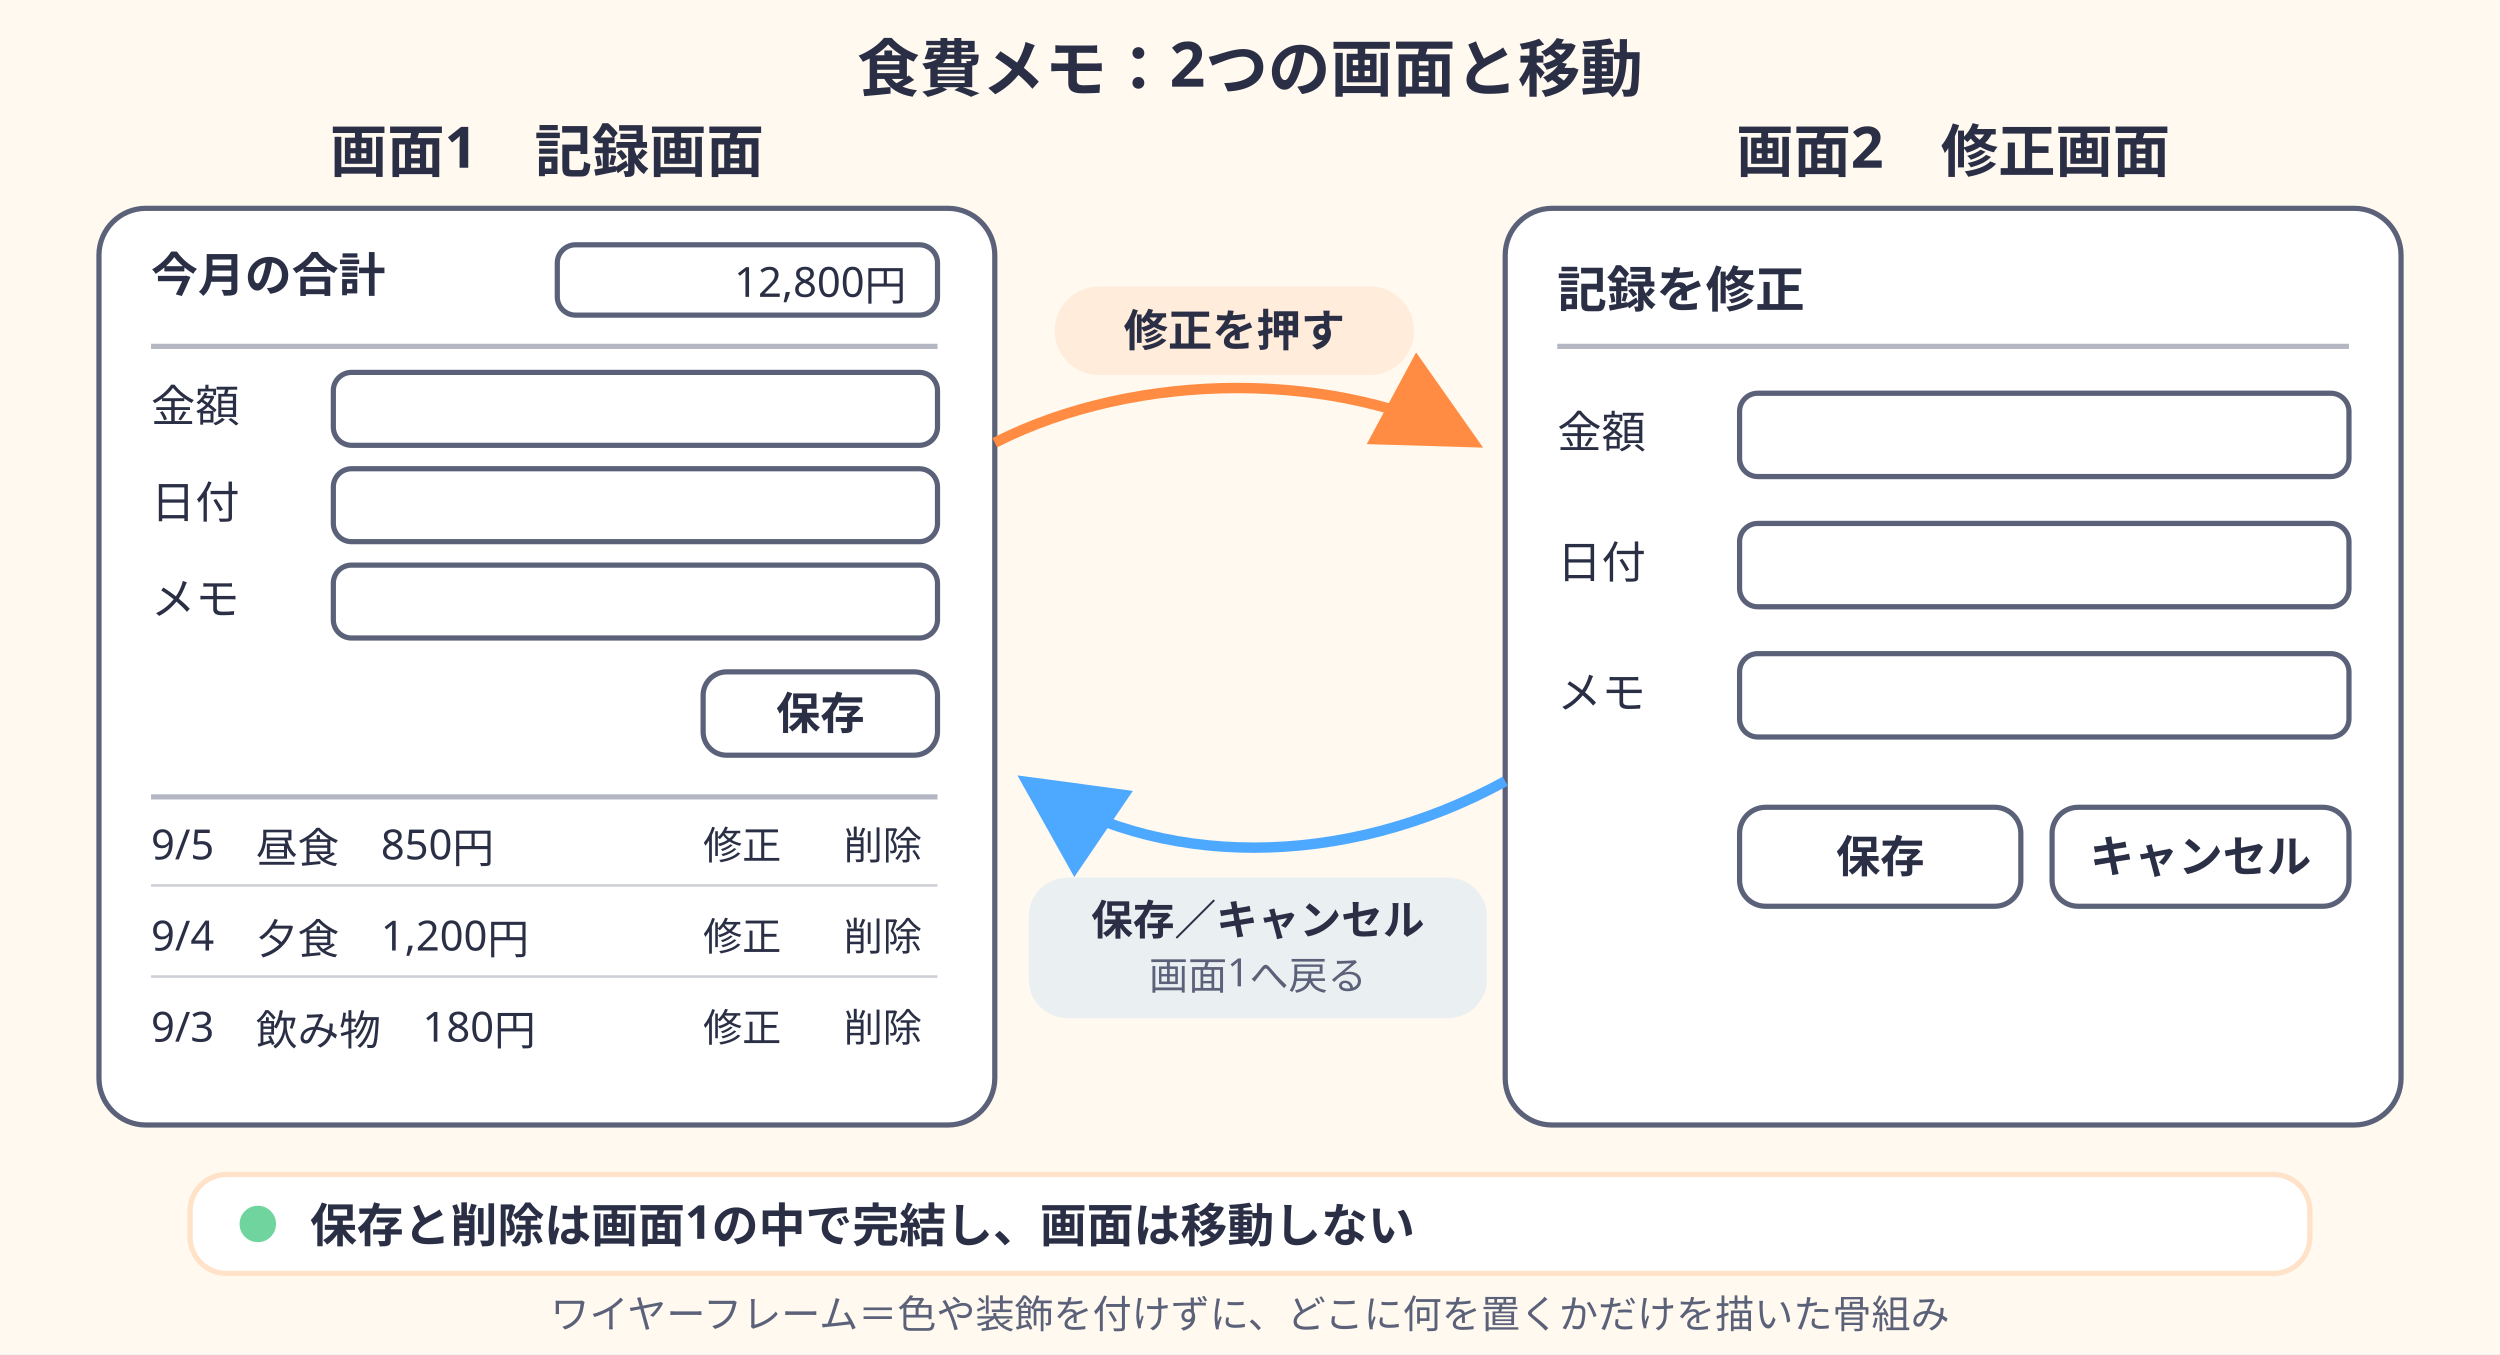
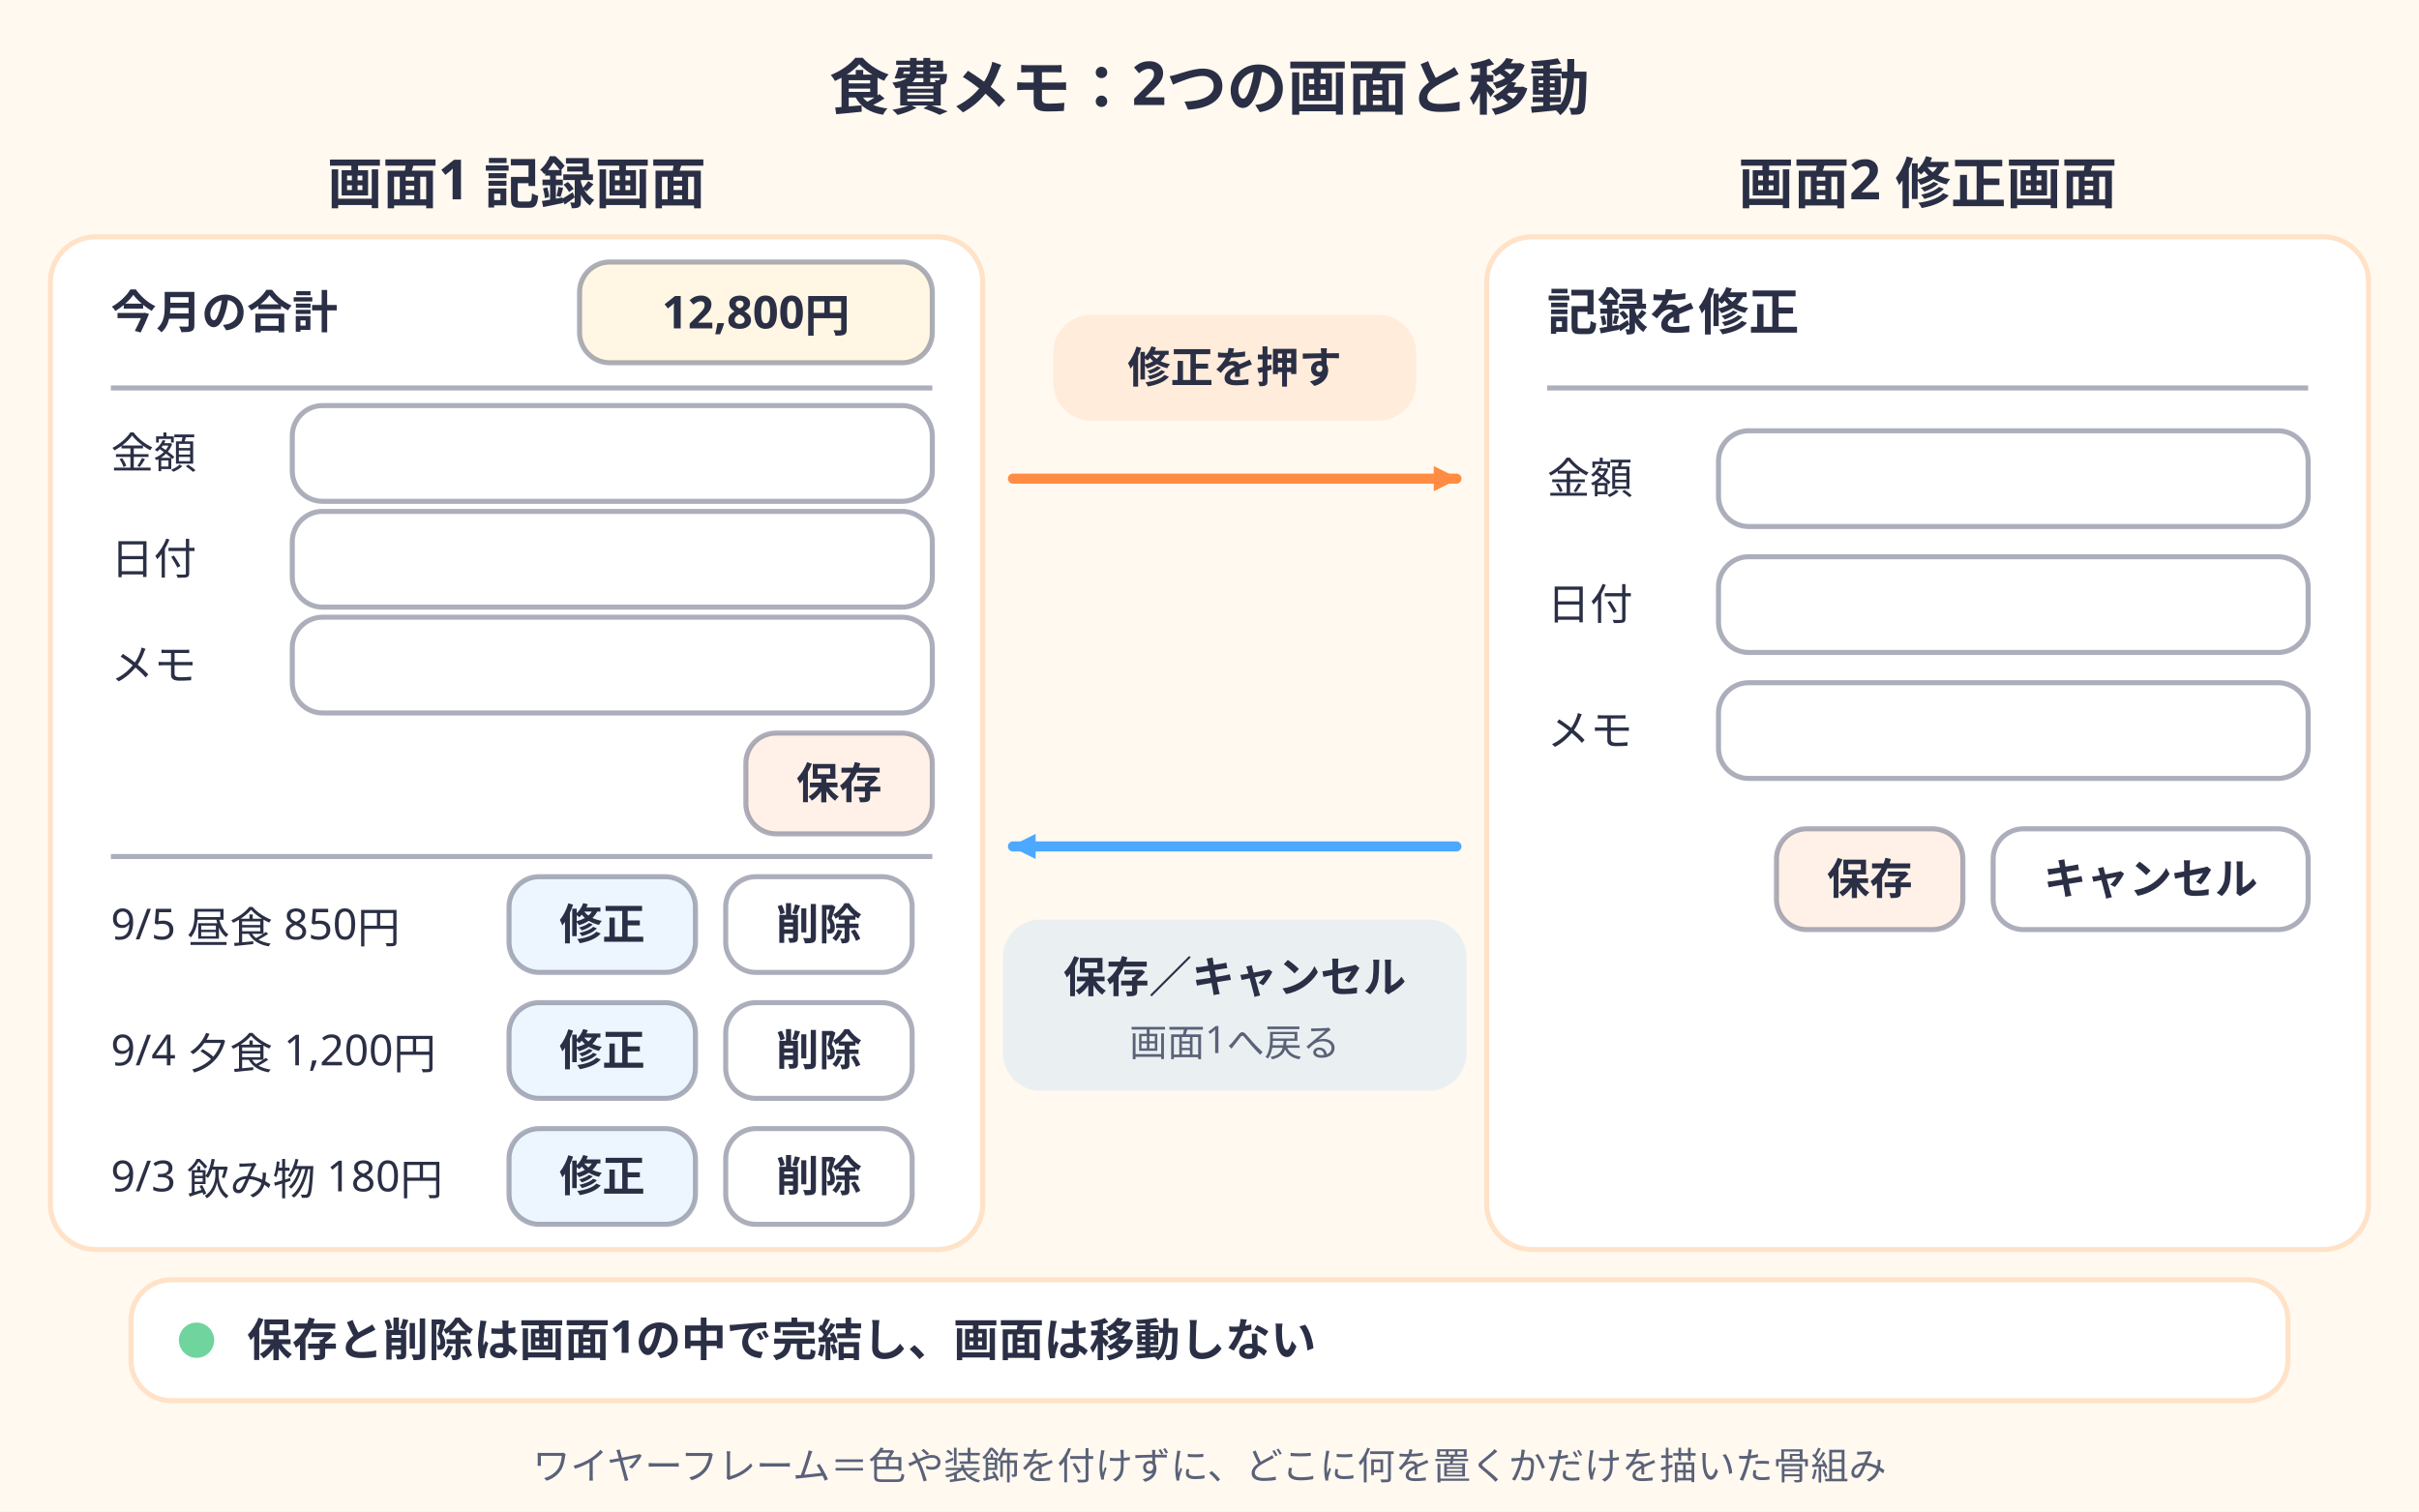
- <svg xmlns="http://www.w3.org/2000/svg" viewBox="0 0 960 520" role="img" aria-labelledby="title desc">
+ <svg xmlns="http://www.w3.org/2000/svg" viewBox="0 0 960 600" role="img" aria-labelledby="svg-title svg-desc">
  <defs>
-     <marker id="arrow-orange" markerWidth="10" markerHeight="10" refX="9" refY="5" orient="auto" markerUnits="strokeWidth">
-       <path d="M0,0 L10,5 L0,10 Z" fill="#FF8C42" />
+     <marker id="arrow-orange" markerWidth="10" markerHeight="10" refX="9" refY="5" orient="auto" markerUnits="userSpaceOnUse" viewBox="0 0 10 10">
+       <path d="M0 0L10 5L0 10Z" fill="#FF8C42" />
    </marker>
-     <marker id="arrow-blue" markerWidth="10" markerHeight="10" refX="9" refY="5" orient="auto" markerUnits="strokeWidth">
-       <path d="M0,0 L10,5 L0,10 Z" fill="#4DA8FF" />
+     <marker id="arrow-blue" markerWidth="10" markerHeight="10" refX="9" refY="5" orient="auto" markerUnits="userSpaceOnUse" viewBox="0 0 10 10">
+       <path d="M0 0L10 5L0 10Z" fill="#4DA8FF" />
    </marker>
  </defs>
-   <rect width="960" height="520" fill="#FFF9F0" />
+   <rect id="canvas" x="0" y="0" width="960" height="600" fill="#FFF9F0" />
  <g font-family="'Hiragino Kaku Gothic ProN','Hiragino Sans','Noto Sans JP',sans-serif" fill="#2A2F45">
-     <text x="480" y="35" font-size="24" font-weight="700" text-anchor="middle">食費メモ：2つの画面と移動</text>
-     <text x="210" y="66" font-size="22" font-weight="700" text-anchor="middle">画面1　記録画面</text>
-     <rect x="38" y="80" width="344" height="352" rx="18" fill="#FFFFFF" stroke="#5A6178" stroke-width="2" />
-     <text x="58" y="112" font-size="18" font-weight="700">今月の合計</text>
-     <rect x="214" y="94" width="146" height="27" rx="7" fill="none" stroke="#5A6178" stroke-width="2" />
-     <text x="348" y="114" font-size="16" text-anchor="end">12,800円</text>
-     <line x1="58" y1="133" x2="360" y2="133" stroke="#5A6178" stroke-opacity="0.45" stroke-width="2" />
-     <text x="58" y="162" font-size="17">金額</text>
-     <rect x="128" y="143" width="232" height="28" rx="7" fill="none" stroke="#5A6178" stroke-width="2" />
-     <text x="58" y="199" font-size="17">日付</text>
-     <rect x="128" y="180" width="232" height="28" rx="7" fill="none" stroke="#5A6178" stroke-width="2" />
-     <text x="58" y="236" font-size="17">メモ</text>
-     <rect x="128" y="217" width="232" height="28" rx="7" fill="none" stroke="#5A6178" stroke-width="2" />
-     <rect x="270" y="258" width="90" height="32" rx="9" fill="none" stroke="#5A6178" stroke-width="2" />
-     <text x="315" y="280" font-size="17" font-weight="700" text-anchor="middle">保存</text>
-     <line x1="58" y1="306" x2="360" y2="306" stroke="#5A6178" stroke-opacity="0.45" stroke-width="2" />
-     <text x="58" y="330" font-size="16">9/5　昼食　850円</text>
-     <text x="270" y="330" font-size="15">修正</text>
-     <text x="324" y="330" font-size="15">削除</text>
-     <line x1="58" y1="340" x2="360" y2="340" stroke="#5A6178" stroke-opacity="0.30" />
-     <text x="58" y="365" font-size="16">9/4　夕食　1,200円</text>
-     <text x="270" y="365" font-size="15">修正</text>
-     <text x="324" y="365" font-size="15">削除</text>
-     <line x1="58" y1="375" x2="360" y2="375" stroke="#5A6178" stroke-opacity="0.30" />
-     <text x="58" y="400" font-size="16">9/3　飲み物　180円</text>
-     <text x="270" y="400" font-size="15">修正</text>
-     <text x="324" y="400" font-size="15">削除</text>
-     <text x="750" y="66" font-size="22" font-weight="700" text-anchor="middle">画面2　修正画面</text>
-     <rect x="578" y="80" width="344" height="352" rx="18" fill="#FFFFFF" stroke="#5A6178" stroke-width="2" />
-     <text x="598" y="118" font-size="19" font-weight="700">記録を修正</text>
-     <line x1="598" y1="133" x2="902" y2="133" stroke="#5A6178" stroke-opacity="0.45" stroke-width="2" />
-     <text x="598" y="172" font-size="17">金額</text>
-     <rect x="668" y="151" width="234" height="32" rx="7" fill="none" stroke="#5A6178" stroke-width="2" />
-     <text x="598" y="222" font-size="17">日付</text>
-     <rect x="668" y="201" width="234" height="32" rx="7" fill="none" stroke="#5A6178" stroke-width="2" />
-     <text x="598" y="272" font-size="17">メモ</text>
-     <rect x="668" y="251" width="234" height="32" rx="7" fill="none" stroke="#5A6178" stroke-width="2" />
-     <rect x="668" y="310" width="108" height="38" rx="10" fill="none" stroke="#5A6178" stroke-width="2" />
-     <text x="722" y="335" font-size="17" font-weight="700" text-anchor="middle">保存</text>
-     <rect x="788" y="310" width="114" height="38" rx="10" fill="none" stroke="#5A6178" stroke-width="2" />
-     <text x="845" y="335" font-size="17" font-weight="700" text-anchor="middle">キャンセル</text>
-     <path d="M382 170 C437 142 514 142 566 170" fill="none" stroke="#FF8C42" stroke-width="4" marker-end="url(#arrow-orange)" />
-     <rect x="405" y="110" width="138" height="34" rx="17" fill="#FF8C42" fill-opacity="0.12" />
-     <text x="474" y="133" font-size="17" font-weight="700" text-anchor="middle">修正を押す</text>
-     <path d="M578 300 C516 334 444 334 394 300" fill="none" stroke="#4DA8FF" stroke-width="4" marker-end="url(#arrow-blue)" />
-     <rect x="395" y="337" width="176" height="54" rx="15" fill="#4DA8FF" fill-opacity="0.12" />
-     <text x="483" y="359" font-size="16" font-weight="700" text-anchor="middle">保存／キャンセル</text>
-     <text x="483" y="380" font-size="15" fill="#5A6178" text-anchor="middle">画面1へ戻る</text>
-     <rect x="73" y="451" width="814" height="38" rx="14" fill="#FFFFFF" stroke="#FFE2C7" stroke-width="2" />
-     <circle cx="99" cy="470" r="7" fill="#6FD49D" />
-     <text x="119" y="477" font-size="18" font-weight="700">保存と削除は画面1の中で完結し、画面は移動しない</text>
-     <text x="480" y="510" font-size="15" fill="#5A6178" text-anchor="middle">ワイヤーフレーム＝色や装飾を付けずに、どこに何を置くかだけを描いた骨組み</text>
+     <text id="main-title" x="480" y="35" font-size="24" font-weight="700" text-anchor="middle" dominant-baseline="middle">食費メモ：2つの画面と移動</text>
+     <text id="screen-1-title" x="205" y="73" font-size="22" font-weight="700" text-anchor="middle" dominant-baseline="middle">画面1 記録画面</text>
+     <rect id="screen-1-frame" x="20" y="94" width="370" height="402" rx="18" fill="#FFFFFF" stroke="#FFE2C7" stroke-width="2" />
+     <text id="month-label" x="44" y="124" font-size="18" font-weight="700" dominant-baseline="middle">今月の合計</text>
+     <rect id="month-total-box" x="230" y="104" width="140" height="40" rx="12" fill="#FFD166" fill-opacity="0.18" stroke="#5A6178" stroke-opacity="0.5" stroke-width="2" />
+     <text id="month-total" x="300" y="124" font-size="18" font-weight="700" text-anchor="middle" dominant-baseline="middle">12,800円</text>
+     <line x1="44" y1="154" x2="370" y2="154" stroke="#5A6178" stroke-opacity="0.5" stroke-width="2" />
+     <text id="record-amount-label" x="44" y="180" font-size="17" dominant-baseline="middle">金額</text>
+     <rect id="record-amount-input" x="116" y="161" width="254" height="38" rx="12" fill="#FFFFFF" stroke="#5A6178" stroke-opacity="0.5" stroke-width="2" />
+     <text id="record-date-label" x="44" y="222" font-size="17" dominant-baseline="middle">日付</text>
+     <rect id="record-date-input" x="116" y="203" width="254" height="38" rx="12" fill="#FFFFFF" stroke="#5A6178" stroke-opacity="0.5" stroke-width="2" />
+     <text id="record-note-label" x="44" y="264" font-size="17" dominant-baseline="middle">メモ</text>
+     <rect id="record-note-input" x="116" y="245" width="254" height="38" rx="12" fill="#FFFFFF" stroke="#5A6178" stroke-opacity="0.5" stroke-width="2" />
+     <rect id="record-save-button" x="296" y="291" width="74" height="40" rx="12" fill="#FF8C42" fill-opacity="0.12" stroke="#5A6178" stroke-opacity="0.5" stroke-width="2" />
+     <text id="record-save-text" x="333" y="311" font-size="17" font-weight="700" text-anchor="middle" dominant-baseline="middle">保存</text>
+     <line x1="44" y1="340" x2="370" y2="340" stroke="#5A6178" stroke-opacity="0.5" stroke-width="2" />
+     <text id="record-row-1" x="44" y="367" font-size="17" dominant-baseline="middle">9/5 昼食 850円</text>
+     <rect id="edit-button-1" x="202" y="348" width="74" height="38" rx="12" fill="#4DA8FF" fill-opacity="0.10" stroke="#5A6178" stroke-opacity="0.5" stroke-width="2" />
+     <text id="edit-text-1" x="239" y="367" font-size="17" font-weight="700" text-anchor="middle" dominant-baseline="middle">修正</text>
+     <rect id="delete-button-1" x="288" y="348" width="74" height="38" rx="12" fill="#FFFFFF" stroke="#5A6178" stroke-opacity="0.5" stroke-width="2" />
+     <text id="delete-text-1" x="325" y="367" font-size="17" font-weight="700" text-anchor="middle" dominant-baseline="middle">削除</text>
+     <text id="record-row-2" x="44" y="417" font-size="17" dominant-baseline="middle">9/4 夕食 1,200円</text>
+     <rect id="edit-button-2" x="202" y="398" width="74" height="38" rx="12" fill="#4DA8FF" fill-opacity="0.10" stroke="#5A6178" stroke-opacity="0.5" stroke-width="2" />
+     <text id="edit-text-2" x="239" y="417" font-size="17" font-weight="700" text-anchor="middle" dominant-baseline="middle">修正</text>
+     <rect id="delete-button-2" x="288" y="398" width="74" height="38" rx="12" fill="#FFFFFF" stroke="#5A6178" stroke-opacity="0.5" stroke-width="2" />
+     <text id="delete-text-2" x="325" y="417" font-size="17" font-weight="700" text-anchor="middle" dominant-baseline="middle">削除</text>
+     <text id="record-row-3" x="44" y="467" font-size="17" dominant-baseline="middle">9/3 飲み物 180円</text>
+     <rect id="edit-button-3" x="202" y="448" width="74" height="38" rx="12" fill="#4DA8FF" fill-opacity="0.10" stroke="#5A6178" stroke-opacity="0.5" stroke-width="2" />
+     <text id="edit-text-3" x="239" y="467" font-size="17" font-weight="700" text-anchor="middle" dominant-baseline="middle">修正</text>
+     <rect id="delete-button-3" x="288" y="448" width="74" height="38" rx="12" fill="#FFFFFF" stroke="#5A6178" stroke-opacity="0.5" stroke-width="2" />
+     <text id="delete-text-3" x="325" y="467" font-size="17" font-weight="700" text-anchor="middle" dominant-baseline="middle">削除</text>
+     <text id="screen-2-title" x="765" y="73" font-size="22" font-weight="700" text-anchor="middle" dominant-baseline="middle">画面2 修正画面</text>
+     <rect id="screen-2-frame" x="590" y="94" width="350" height="402" rx="18" fill="#FFFFFF" stroke="#FFE2C7" stroke-width="2" />
+     <text id="edit-heading" x="614" y="124" font-size="20" font-weight="700" dominant-baseline="middle">記録を修正</text>
+     <line x1="614" y1="154" x2="916" y2="154" stroke="#5A6178" stroke-opacity="0.5" stroke-width="2" />
+     <text id="edit-amount-label" x="614" y="190" font-size="17" dominant-baseline="middle">金額</text>
+     <rect id="edit-amount-input" x="682" y="171" width="234" height="38" rx="12" fill="#FFFFFF" stroke="#5A6178" stroke-opacity="0.5" stroke-width="2" />
+     <text id="edit-date-label" x="614" y="240" font-size="17" dominant-baseline="middle">日付</text>
+     <rect id="edit-date-input" x="682" y="221" width="234" height="38" rx="12" fill="#FFFFFF" stroke="#5A6178" stroke-opacity="0.5" stroke-width="2" />
+     <text id="edit-note-label" x="614" y="290" font-size="17" dominant-baseline="middle">メモ</text>
+     <rect id="edit-note-input" x="682" y="271" width="234" height="38" rx="12" fill="#FFFFFF" stroke="#5A6178" stroke-opacity="0.5" stroke-width="2" />
+     <rect id="edit-save-button" x="705" y="329" width="74" height="40" rx="12" fill="#FF8C42" fill-opacity="0.12" stroke="#5A6178" stroke-opacity="0.5" stroke-width="2" />
+     <text id="edit-save-text" x="742" y="349" font-size="17" font-weight="700" text-anchor="middle" dominant-baseline="middle">保存</text>
+     <rect id="cancel-button" x="791" y="329" width="125" height="40" rx="12" fill="#FFFFFF" stroke="#5A6178" stroke-opacity="0.5" stroke-width="2" />
+     <text id="cancel-text" x="853.5" y="349" font-size="17" font-weight="700" text-anchor="middle" dominant-baseline="middle">キャンセル</text>
+     <rect id="forward-label-box" x="418" y="125" width="144" height="42" rx="15" fill="#FF8C42" fill-opacity="0.12" />
+     <text id="forward-label" x="490" y="146" font-size="17" font-weight="700" text-anchor="middle" dominant-baseline="middle">修正を押す</text>
+     <path id="forward-arrow" d="M402 190H578" fill="none" stroke="#FF8C42" stroke-width="4" stroke-linecap="round" marker-end="url(#arrow-orange)" />
+     <path id="return-arrow" d="M578 336H402" fill="none" stroke="#4DA8FF" stroke-width="4" stroke-linecap="round" marker-end="url(#arrow-blue)" />
+     <rect id="return-label-box" x="398" y="365" width="184" height="68" rx="15" fill="#4DA8FF" fill-opacity="0.12" />
+     <text id="return-label-1" x="490" y="388" font-size="17" font-weight="700" text-anchor="middle" dominant-baseline="middle">保存／キャンセル</text>
+     <text id="return-label-2" x="490" y="414" font-size="15" fill="#5A6178" text-anchor="middle" dominant-baseline="middle">画面1へ戻る</text>
+     <rect id="stay-note-box" x="52" y="508" width="856" height="48" rx="16" fill="#FFFFFF" stroke="#FFE2C7" stroke-width="2" />
+     <circle cx="78" cy="532" r="7" fill="#6FD49D" />
+     <text id="stay-note" x="98" y="532" font-size="18" font-weight="700" dominant-baseline="middle">保存と削除は画面1の中で完結し、画面は移動しない</text>
+     <text id="wireframe-note" x="480" y="582" font-size="15" fill="#5A6178" text-anchor="middle" dominant-baseline="middle">ワイヤーフレーム＝色や装飾を付けずに、どこに何を置くかだけを描いた骨組み</text>
  </g>
</svg>
